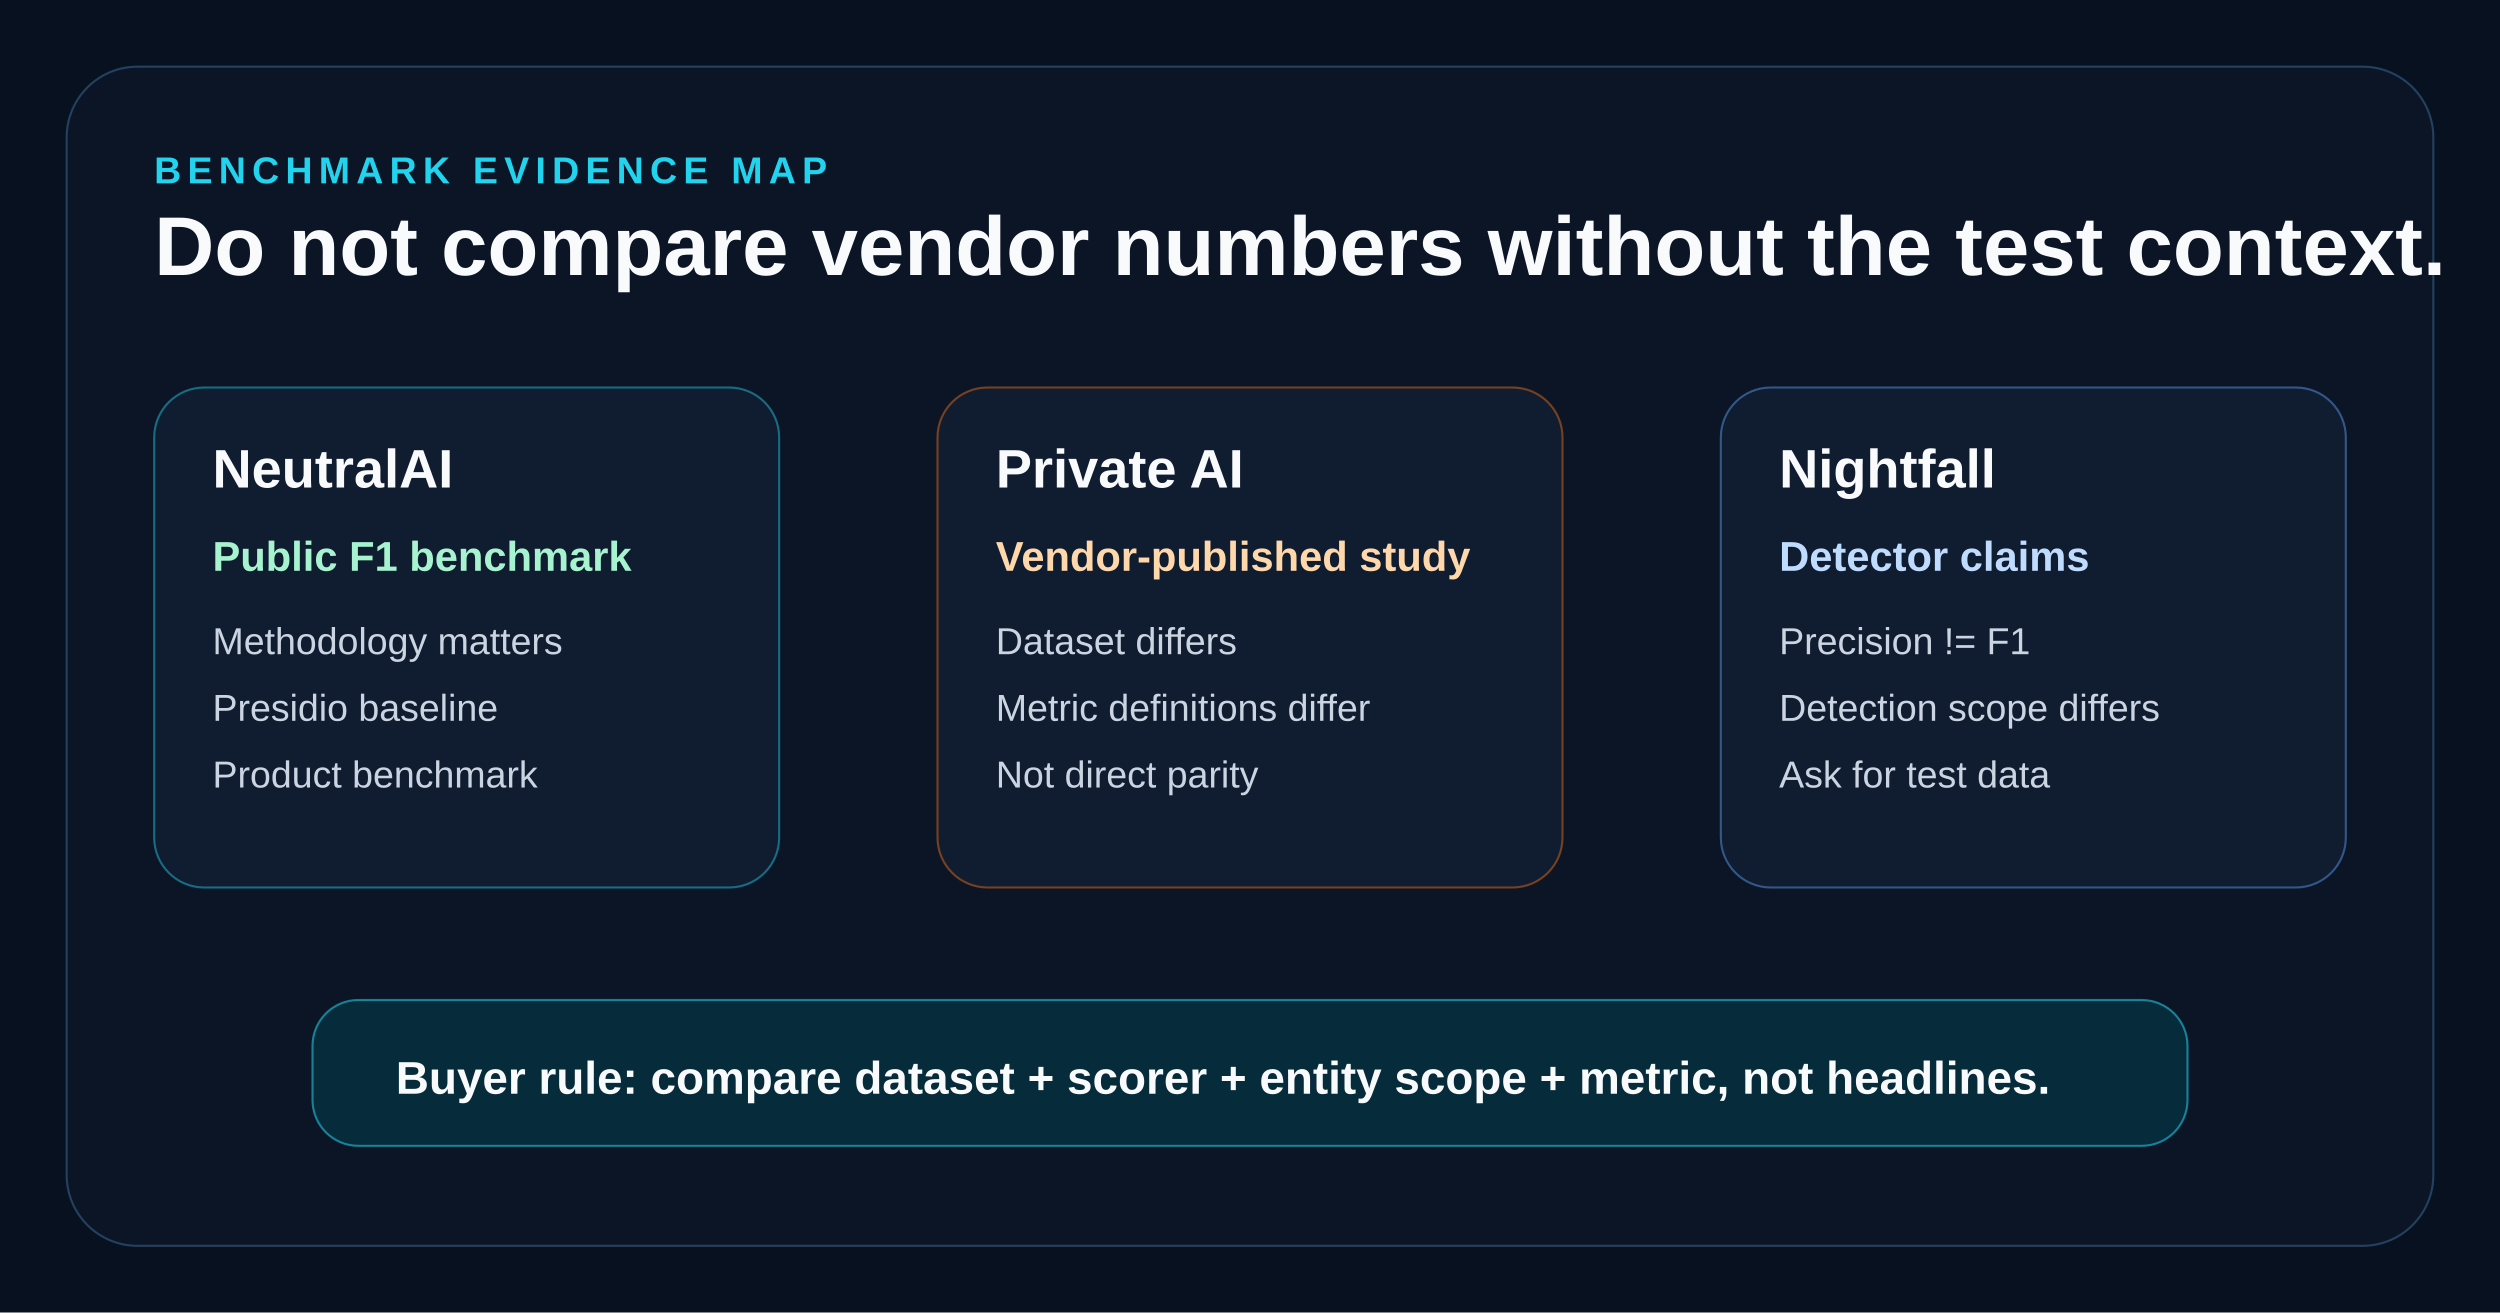
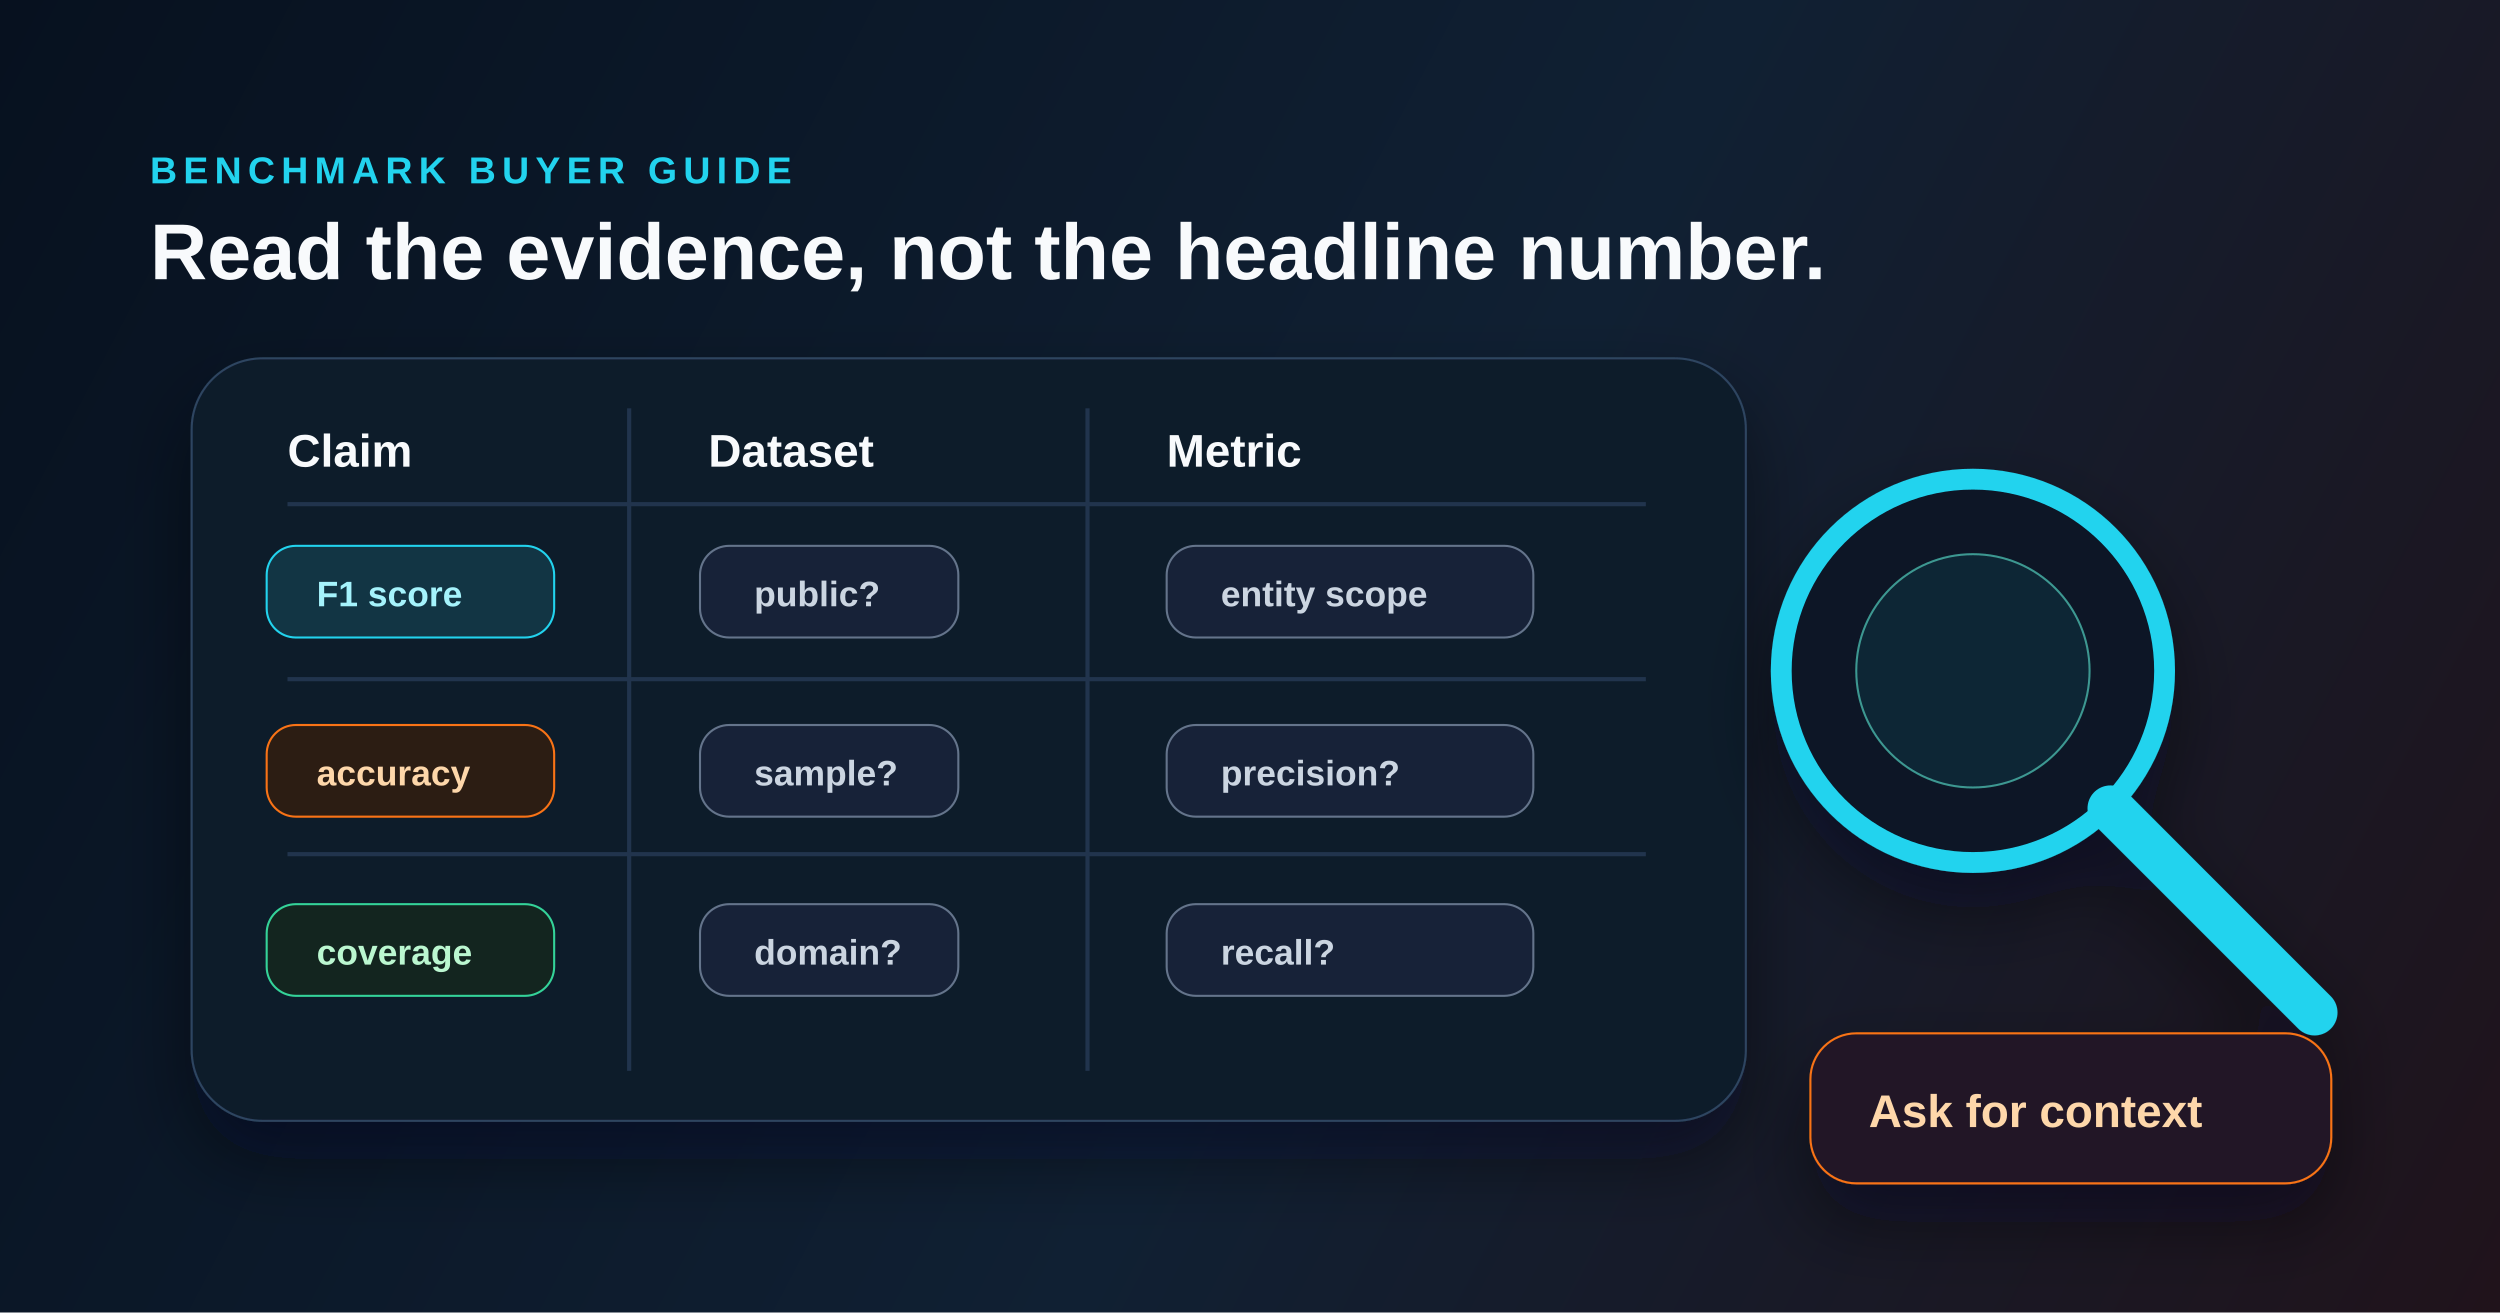
<svg xmlns="http://www.w3.org/2000/svg" width="1200" height="630" viewBox="0 0 1200 630" fill="none" role="img" aria-labelledby="title desc">
-   <rect width="1200" height="630" fill="#07111f" />
-   <rect x="32" y="32" width="1136" height="566" rx="34" fill="#0b1526" stroke="#24415f" />
-   <text x="74" y="88" fill="#22d3ee" font-family="Arial, sans-serif" font-size="18" font-weight="700" letter-spacing="3">BENCHMARK EVIDENCE MAP</text>
-   <text x="74" y="132" fill="#f8fafc" font-family="Arial, sans-serif" font-size="40" font-weight="800">Do not compare vendor numbers without the test context.</text>
-   <g transform="translate(74 186)">
-     <rect width="300" height="240" rx="24" fill="#101c30" stroke="#22d3ee" stroke-opacity=".45" />
-     <text x="28" y="48" fill="#f8fafc" font-family="Arial, sans-serif" font-size="26" font-weight="800">NeutralAI</text>
-     <text x="28" y="88" fill="#a7f3d0" font-family="Arial, sans-serif" font-size="20" font-weight="700">Public F1 benchmark</text>
-     <text x="28" y="128" fill="#cbd5e1" font-family="Arial, sans-serif" font-size="18">Methodology matters</text>
-     <text x="28" y="160" fill="#cbd5e1" font-family="Arial, sans-serif" font-size="18">Presidio baseline</text>
-     <text x="28" y="192" fill="#cbd5e1" font-family="Arial, sans-serif" font-size="18">Product benchmark</text>
+   <defs>
+     <linearGradient id="bg" x1="0" y1="0" x2="1200" y2="630" gradientUnits="userSpaceOnUse">
+       <stop stop-color="#07111f" />
+       <stop offset=".55" stop-color="#102033" />
+       <stop offset="1" stop-color="#20131b" />
+     </linearGradient>
+     <filter id="shadow" x="-20%" y="-20%" width="140%" height="140%">
+       <feDropShadow dx="0" dy="18" stdDeviation="18" flood-color="#020617" flood-opacity=".45" />
+     </filter>
+   </defs>
+   <rect width="1200" height="630" fill="url(#bg)" />
+   <g font-family="Arial, sans-serif">
+     <text x="72" y="88" fill="#22d3ee" font-size="18" font-weight="700" letter-spacing="3">BENCHMARK BUYER GUIDE</text>
+     <text x="72" y="134" fill="#f8fafc" font-size="38" font-weight="800">Read the evidence, not the headline number.</text>
  </g>
-   <g transform="translate(450 186)">
-     <rect width="300" height="240" rx="24" fill="#101c30" stroke="#f97316" stroke-opacity=".45" />
-     <text x="28" y="48" fill="#f8fafc" font-family="Arial, sans-serif" font-size="26" font-weight="800">Private AI</text>
-     <text x="28" y="88" fill="#fed7aa" font-family="Arial, sans-serif" font-size="20" font-weight="700">Vendor-published study</text>
-     <text x="28" y="128" fill="#cbd5e1" font-family="Arial, sans-serif" font-size="18">Dataset differs</text>
-     <text x="28" y="160" fill="#cbd5e1" font-family="Arial, sans-serif" font-size="18">Metric definitions differ</text>
-     <text x="28" y="192" fill="#cbd5e1" font-family="Arial, sans-serif" font-size="18">Not direct parity</text>
+   <rect x="92" y="172" width="746" height="366" rx="34" fill="#0f1b2c" stroke="#2d4561" filter="url(#shadow)" />
+   <path d="M138 242H790M138 326H790M138 410H790" stroke="#21344d" stroke-width="2" />
+   <path d="M302 196V514M522 196V514" stroke="#21344d" stroke-width="2" />
+   <g font-family="Arial, sans-serif" font-weight="800">
+     <text x="138" y="224" fill="#f8fafc" font-size="22">Claim</text>
+     <text x="340" y="224" fill="#f8fafc" font-size="22">Dataset</text>
+     <text x="560" y="224" fill="#f8fafc" font-size="22">Metric</text>
  </g>
-   <g transform="translate(826 186)">
-     <rect width="300" height="240" rx="24" fill="#101c30" stroke="#60a5fa" stroke-opacity=".45" />
-     <text x="28" y="48" fill="#f8fafc" font-family="Arial, sans-serif" font-size="26" font-weight="800">Nightfall</text>
-     <text x="28" y="88" fill="#bfdbfe" font-family="Arial, sans-serif" font-size="20" font-weight="700">Detector claims</text>
-     <text x="28" y="128" fill="#cbd5e1" font-family="Arial, sans-serif" font-size="18">Precision != F1</text>
-     <text x="28" y="160" fill="#cbd5e1" font-family="Arial, sans-serif" font-size="18">Detection scope differs</text>
-     <text x="28" y="192" fill="#cbd5e1" font-family="Arial, sans-serif" font-size="18">Ask for test data</text>
+   <g>
+     <rect x="128" y="262" width="138" height="44" rx="14" fill="#123544" stroke="#22d3ee" />
+     <rect x="336" y="262" width="124" height="44" rx="14" fill="#172238" stroke="#64748b" />
+     <rect x="560" y="262" width="176" height="44" rx="14" fill="#172238" stroke="#64748b" />
+     <rect x="128" y="348" width="138" height="44" rx="14" fill="#2c1d13" stroke="#f97316" />
+     <rect x="336" y="348" width="124" height="44" rx="14" fill="#172238" stroke="#64748b" />
+     <rect x="560" y="348" width="176" height="44" rx="14" fill="#172238" stroke="#64748b" />
+     <rect x="128" y="434" width="138" height="44" rx="14" fill="#13251f" stroke="#34d399" />
+     <rect x="336" y="434" width="124" height="44" rx="14" fill="#172238" stroke="#64748b" />
+     <rect x="560" y="434" width="176" height="44" rx="14" fill="#172238" stroke="#64748b" />
  </g>
-   <rect x="150" y="480" width="900" height="70" rx="22" fill="#062b3a" stroke="#22d3ee" stroke-opacity=".55" />
-   <text x="190" y="525" fill="#f8fafc" font-family="Arial, sans-serif" font-size="22" font-weight="700">Buyer rule: compare dataset + scorer + entity scope + metric, not headlines.</text>
+   <g font-family="Arial, sans-serif" font-size="17" font-weight="700">
+     <text x="152" y="291" fill="#a5f3fc">F1 score</text>
+     <text x="362" y="291" fill="#cbd5e1">public?</text>
+     <text x="586" y="291" fill="#cbd5e1">entity scope</text>
+     <text x="152" y="377" fill="#fed7aa">accuracy</text>
+     <text x="362" y="377" fill="#cbd5e1">sample?</text>
+     <text x="586" y="377" fill="#cbd5e1">precision?</text>
+     <text x="152" y="463" fill="#bbf7d0">coverage</text>
+     <text x="362" y="463" fill="#cbd5e1">domain?</text>
+     <text x="586" y="463" fill="#cbd5e1">recall?</text>
+   </g>
+   <g transform="translate(835 210)" filter="url(#shadow)">
+     <circle cx="112" cy="112" r="92" fill="#091525" stroke="#22d3ee" stroke-width="10" />
+     <circle cx="112" cy="112" r="56" fill="#0f2534" stroke="#5eead4" stroke-opacity=".6" />
+     <path d="M178 178L276 276" stroke="#22d3ee" stroke-width="22" stroke-linecap="round" />
+     <rect x="34" y="286" width="250" height="72" rx="22" fill="#211827" stroke="#f97316" />
+     <text x="62" y="331" fill="#fed7aa" font-family="Arial, sans-serif" font-size="22" font-weight="800">Ask for context</text>
+   </g>
</svg>
